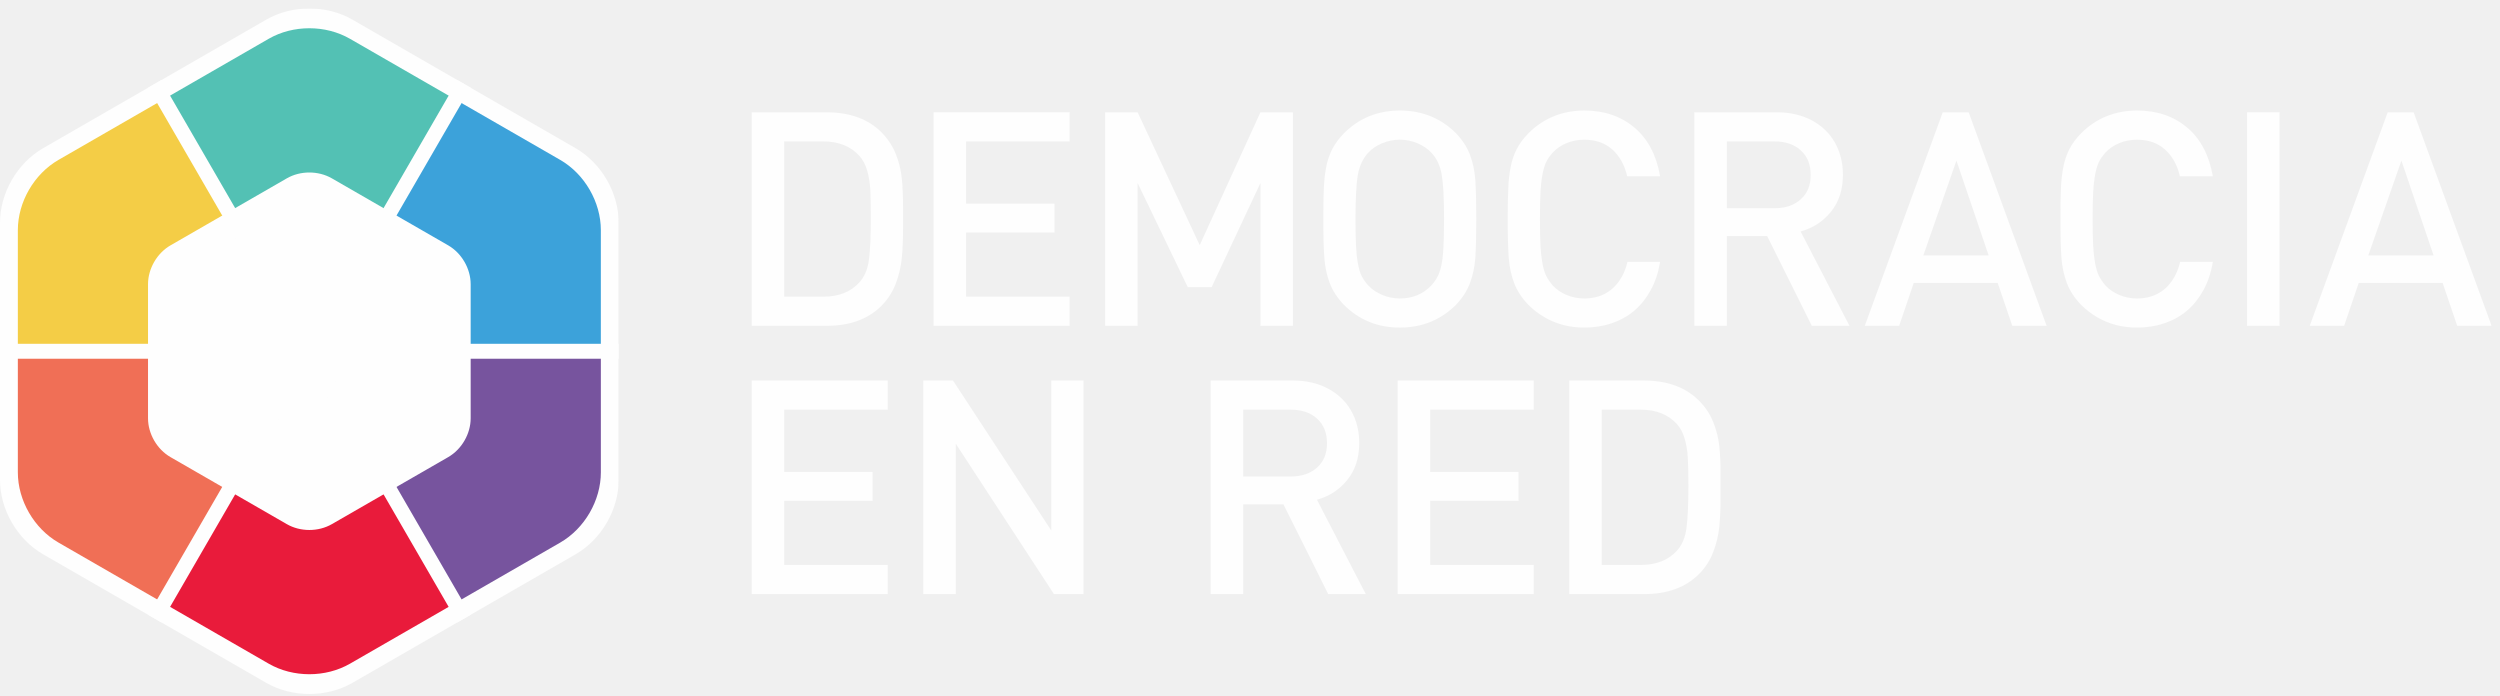
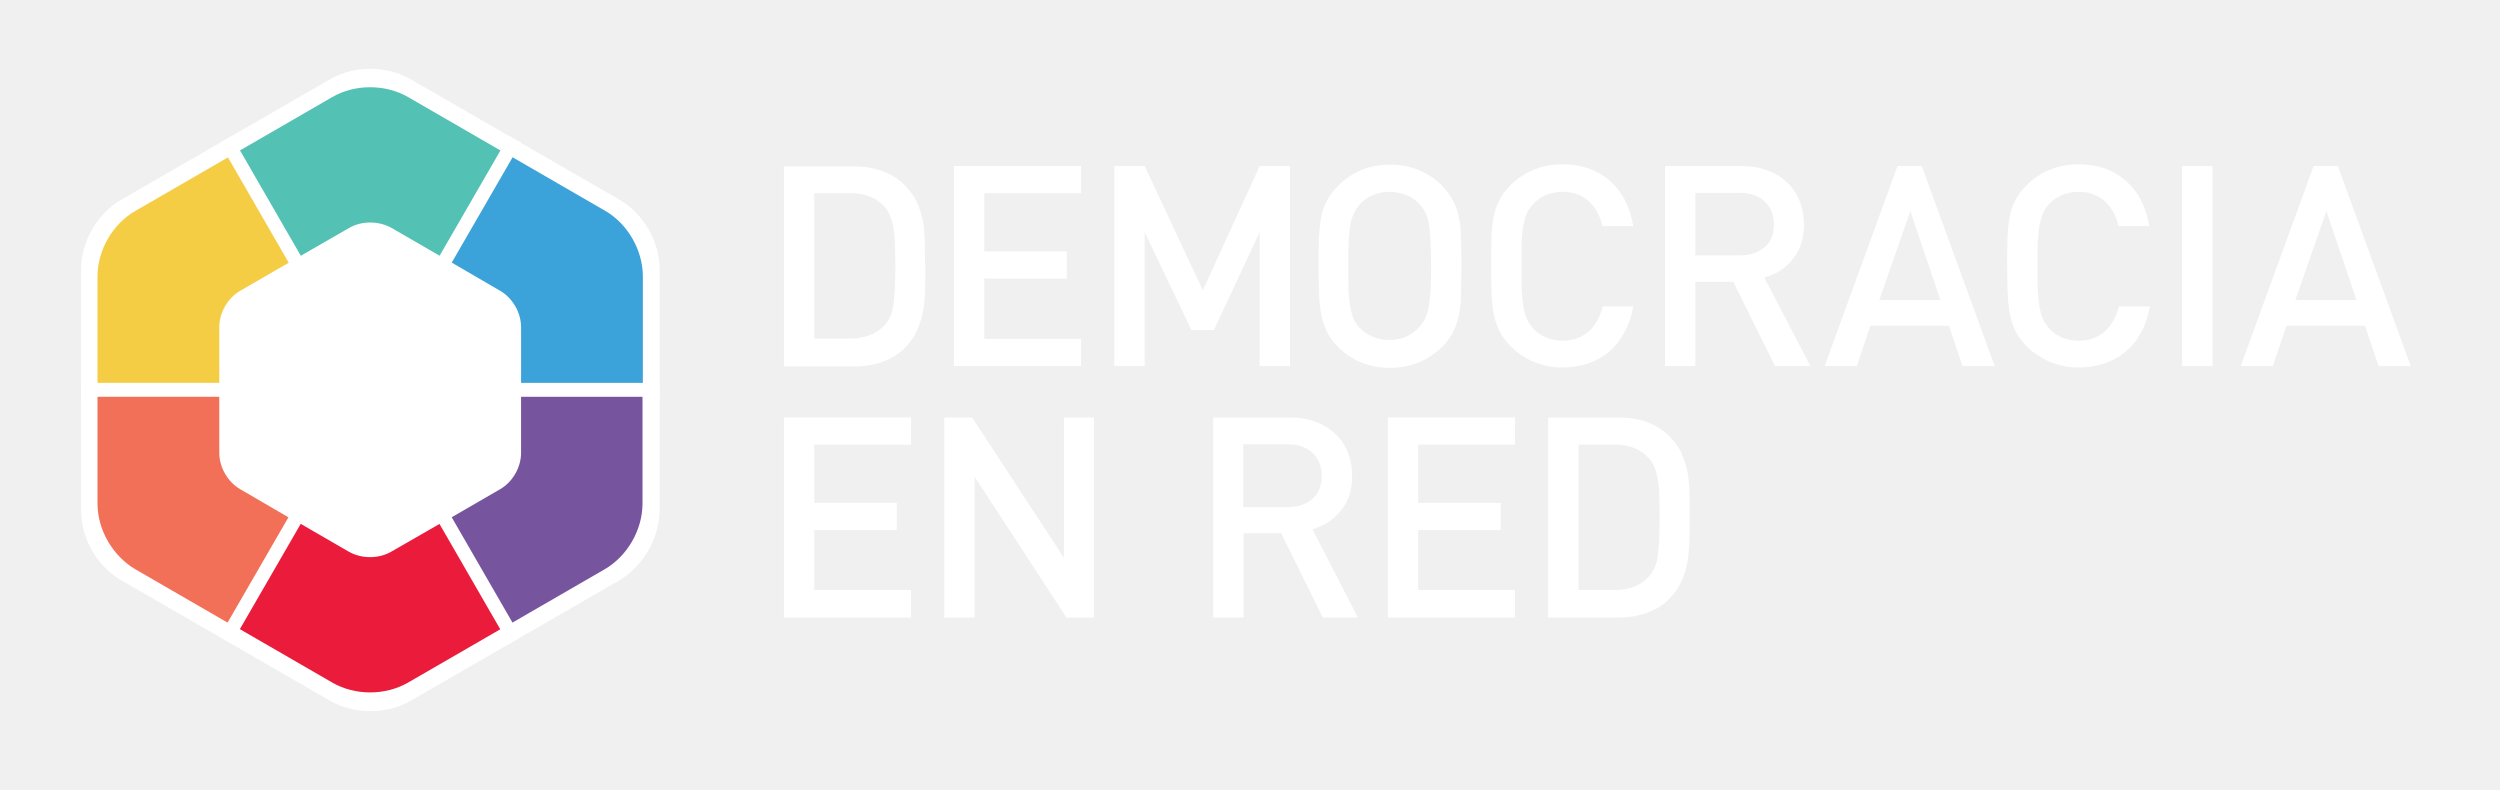
- <svg xmlns="http://www.w3.org/2000/svg" xmlns:xlink="http://www.w3.org/1999/xlink" width="212px" height="59px" viewBox="0 0 212 59" version="1.1">
-   <defs>
-     <polygon id="path-1" points="0 0.149 52.465 0.149 52.465 58.28 0 58.28" />
-     <polygon id="path-3" points="0 58.851 211.287 58.851 211.287 0.719 0 0.719" />
-   </defs>
-   <g id="Page-1" stroke="none" stroke-width="1" fill="none" fill-rule="evenodd">
-     <g id="Desktop-HD-Copy" transform="translate(-72, -21)">
-       <g id="Page-1" transform="translate(72, 21)">
-         <g id="Group-3" transform="translate(0, 0.570501)">
-           <mask id="mask-2" fill="white">
-             <use xlink:href="#path-1" />
-           </mask>
-           <g id="Clip-2" />
-           <path d="M48.807,46.435 L29.891,57.332 C27.695,58.596 24.772,58.597 22.575,57.332 L3.66,46.435 C1.464,45.17 0,42.643 0,40.114 L0,18.32 C0,15.788 1.463,13.261 3.659,11.995 L22.575,1.099 C24.772,-0.168 27.695,-0.168 29.891,1.099 L48.807,11.995 C51.003,13.26 52.465,15.79 52.465,18.319 L52.465,40.114 C52.465,42.643 51.003,45.17 48.807,46.435" id="Fill-1" fill="#FEFEFE" mask="url(#mask-2)" />
-         </g>
-         <path d="M76.578,18.452 L76.578,19.362 C76.578,20.335 76.542,21.189 76.468,21.917 C76.395,22.646 76.223,23.363 75.956,24.067 C75.684,24.768 75.281,25.393 74.752,25.93 C73.618,27.063 72.06,27.63 70.079,27.63 L63.745,27.63 L63.745,9.523 L70.079,9.523 C72.06,9.523 73.618,10.089 74.752,11.223 C75.281,11.763 75.684,12.365 75.956,13.038 C76.223,13.706 76.395,14.391 76.468,15.086 C76.542,15.783 76.578,16.597 76.578,17.535 L76.578,18.452 Z M73.847,18.459 C73.847,17.418 73.828,16.613 73.798,16.044 C73.762,15.478 73.675,14.947 73.533,14.45 C73.385,13.955 73.169,13.547 72.88,13.222 C72.138,12.404 71.116,11.992 69.816,11.992 L66.502,11.992 L66.502,25.159 L69.816,25.159 C71.125,25.159 72.148,24.754 72.88,23.942 C73.308,23.474 73.58,22.833 73.687,22.022 C73.793,21.209 73.847,20.024 73.847,18.459 L73.847,18.459 Z" id="Fill-4" fill="#FEFEFE" />
-         <polygon id="Fill-6" fill="#FEFEFE" points="90.704 27.629 79.168 27.629 79.168 9.523 90.704 9.523 90.704 11.993 81.925 11.993 81.925 17.271 89.419 17.271 89.419 19.721 81.925 19.721 81.925 25.159 90.704 25.159" />
-         <polygon id="Fill-8" fill="#FEFEFE" points="109.64 27.629 106.885 27.629 106.885 15.522 102.747 24.351 100.722 24.351 96.471 15.522 96.471 27.629 93.716 27.629 93.716 9.523 96.471 9.523 101.735 20.79 106.885 9.523 109.64 9.523" />
-         <path d="M125.187,18.57 C125.187,20.004 125.16,21.096 125.108,21.854 C125.054,22.612 124.907,23.322 124.659,23.988 C124.411,24.654 124.017,25.274 123.47,25.845 C122.173,27.132 120.59,27.779 118.71,27.779 C116.83,27.779 115.251,27.137 113.972,25.856 C113.41,25.275 113.009,24.656 112.763,24.004 C112.513,23.351 112.362,22.64 112.305,21.875 C112.247,21.109 112.216,20.009 112.216,18.576 C112.216,17.477 112.231,16.602 112.262,15.956 C112.289,15.309 112.357,14.719 112.458,14.181 C112.558,13.642 112.729,13.138 112.962,12.672 C113.2,12.2 113.536,11.749 113.972,11.299 C115.251,10.014 116.83,9.373 118.71,9.373 C120.59,9.373 122.173,10.014 123.47,11.299 C124.022,11.876 124.42,12.495 124.664,13.155 C124.908,13.811 125.054,14.521 125.108,15.283 C125.16,16.043 125.187,17.139 125.187,18.57 M122.456,18.576 C122.456,16.776 122.386,15.51 122.251,14.771 C122.114,14.037 121.831,13.434 121.391,12.961 C121.078,12.621 120.679,12.351 120.2,12.148 C119.72,11.946 119.22,11.845 118.71,11.845 C118.19,11.845 117.691,11.946 117.207,12.148 C116.723,12.351 116.326,12.621 116.013,12.961 C115.576,13.447 115.29,14.056 115.154,14.782 C115.018,15.512 114.948,16.776 114.948,18.576 C114.948,19.534 114.965,20.303 114.99,20.878 C115.02,21.45 115.075,21.952 115.16,22.384 C115.241,22.813 115.343,23.149 115.457,23.386 C115.573,23.63 115.755,23.893 116.013,24.193 C116.342,24.543 116.745,24.814 117.217,25.012 C117.691,25.211 118.19,25.309 118.71,25.309 C119.797,25.309 120.692,24.935 121.391,24.193 C121.688,23.869 121.914,23.502 122.065,23.09 C122.218,22.674 122.324,22.112 122.376,21.404 C122.428,20.692 122.456,19.75 122.456,18.576" id="Fill-10" fill="#FEFEFE" />
-         <path d="M140.776,22.209 C140.631,23.104 140.368,23.903 139.98,24.603 C139.595,25.302 139.127,25.89 138.572,26.357 C138.015,26.826 137.372,27.178 136.654,27.42 C135.933,27.662 135.166,27.778 134.349,27.778 C133.722,27.778 133.128,27.707 132.573,27.562 C132.015,27.416 131.482,27.198 130.97,26.899 C130.46,26.6 130.006,26.253 129.612,25.855 C129.05,25.276 128.648,24.656 128.401,24.004 C128.153,23.35 127.999,22.64 127.943,21.875 C127.884,21.109 127.854,20.009 127.854,18.576 C127.854,17.477 127.872,16.602 127.902,15.957 C127.928,15.309 127.995,14.719 128.1,14.181 C128.201,13.642 128.369,13.138 128.605,12.671 C128.84,12.201 129.174,11.748 129.612,11.299 C130.236,10.67 130.952,10.191 131.753,9.862 C132.547,9.538 133.415,9.373 134.349,9.373 C136.033,9.373 137.451,9.852 138.595,10.816 C139.739,11.776 140.465,13.155 140.776,14.946 L137.984,14.946 C137.768,13.997 137.35,13.241 136.729,12.681 C136.104,12.123 135.313,11.848 134.349,11.848 C133.818,11.848 133.323,11.94 132.856,12.132 C132.392,12.322 131.998,12.587 131.678,12.936 C131.436,13.201 131.25,13.467 131.12,13.735 C130.988,14.005 130.881,14.361 130.799,14.804 C130.718,15.242 130.66,15.739 130.632,16.296 C130.603,16.851 130.588,17.611 130.588,18.576 C130.588,19.533 130.603,20.29 130.632,20.837 C130.66,21.388 130.718,21.89 130.799,22.336 C130.881,22.781 130.988,23.129 131.12,23.394 C131.25,23.653 131.436,23.93 131.678,24.216 C131.998,24.556 132.392,24.823 132.856,25.017 C133.323,25.211 133.818,25.31 134.349,25.31 C134.995,25.31 135.569,25.18 136.068,24.925 C136.559,24.67 136.974,24.305 137.302,23.832 C137.635,23.362 137.867,22.821 138.009,22.209 L140.776,22.209 Z" id="Fill-12" fill="#FEFEFE" />
-         <path d="M156.836,27.629 L153.643,27.629 L149.854,20.017 L146.436,20.017 L146.436,27.629 L143.678,27.629 L143.678,9.523 L150.684,9.523 C151.791,9.523 152.771,9.75 153.624,10.198 C154.481,10.652 155.134,11.277 155.592,12.077 C156.047,12.878 156.28,13.793 156.28,14.821 C156.28,16.059 155.949,17.101 155.283,17.934 C154.621,18.766 153.758,19.331 152.691,19.629 L156.836,27.629 Z M153.546,14.847 C153.546,13.96 153.27,13.262 152.712,12.757 C152.156,12.245 151.411,11.993 150.479,11.993 L146.436,11.993 L146.436,17.658 L150.479,17.658 C151.404,17.658 152.146,17.407 152.705,16.901 C153.267,16.398 153.546,15.713 153.546,14.847 L153.546,14.847 Z" id="Fill-14" fill="#FEFEFE" />
-         <path d="M173.553,27.629 L170.64,27.629 L169.404,23.992 L162.286,23.992 L161.048,27.629 L158.134,27.629 L164.744,9.523 L166.944,9.523 L173.553,27.629 Z M168.636,21.657 L165.906,13.62 L163.099,21.657 L168.636,21.657 Z" id="Fill-16" fill="#FEFEFE" />
-         <path d="M187.648,22.209 C187.501,23.104 187.236,23.903 186.852,24.603 C186.465,25.302 185.998,25.89 185.44,26.357 C184.884,26.826 184.241,27.178 183.522,27.42 C182.802,27.662 182.032,27.778 181.216,27.778 C180.591,27.778 179.998,27.707 179.443,27.562 C178.886,27.416 178.351,27.198 177.839,26.899 C177.33,26.6 176.875,26.253 176.482,25.855 C175.921,25.276 175.515,24.656 175.269,24.004 C175.022,23.35 174.869,22.64 174.81,21.875 C174.753,21.109 174.725,20.009 174.725,18.576 C174.725,17.477 174.74,16.602 174.768,15.957 C174.794,15.309 174.864,14.719 174.967,14.181 C175.069,13.642 175.239,13.138 175.471,12.671 C175.707,12.201 176.042,11.748 176.482,11.299 C177.108,10.67 177.818,10.191 178.622,9.862 C179.418,9.538 180.284,9.373 181.216,9.373 C182.907,9.373 184.324,9.852 185.466,10.816 C186.608,11.776 187.332,13.155 187.648,14.946 L184.853,14.946 C184.636,13.997 184.22,13.241 183.595,12.681 C182.974,12.123 182.184,11.848 181.216,11.848 C180.689,11.848 180.192,11.94 179.727,12.132 C179.262,12.322 178.87,12.587 178.546,12.936 C178.305,13.201 178.122,13.467 177.989,13.735 C177.859,14.005 177.752,14.361 177.667,14.804 C177.586,15.242 177.529,15.739 177.5,16.296 C177.469,16.851 177.457,17.611 177.457,18.576 C177.457,19.533 177.469,20.29 177.5,20.837 C177.529,21.388 177.586,21.89 177.667,22.336 C177.752,22.781 177.859,23.129 177.989,23.394 C178.122,23.653 178.305,23.93 178.546,24.216 C178.87,24.556 179.262,24.823 179.727,25.017 C180.192,25.211 180.689,25.31 181.216,25.31 C181.868,25.31 182.44,25.18 182.935,24.925 C183.43,24.67 183.843,24.305 184.171,23.832 C184.502,23.362 184.736,22.821 184.877,22.209 L187.648,22.209 Z" id="Fill-18" fill="#FEFEFE" />
-         <mask id="mask-4" fill="white">
-           <use xlink:href="#path-3" />
-         </mask>
-         <g id="Clip-21" />
-         <polygon id="Fill-20" fill="#FEFEFE" mask="url(#mask-4)" points="190.55 27.629 193.306 27.629 193.306 9.523 190.55 9.523" />
-         <path d="M211.287,27.629 L208.371,27.629 L207.136,23.992 L200.02,23.992 L198.782,27.629 L195.865,27.629 L202.476,9.523 L204.677,9.523 L211.287,27.629 Z M206.367,21.657 L203.64,13.62 L200.832,21.657 L206.367,21.657 Z" id="Fill-22" fill="#FEFEFE" mask="url(#mask-4)" />
-         <polygon id="Fill-23" fill="#FEFEFE" mask="url(#mask-4)" points="75.28 50.379 63.745 50.379 63.745 32.271 75.28 32.271 75.28 34.742 66.502 34.742 66.502 40.021 73.994 40.021 73.994 42.467 66.502 42.467 66.502 47.905 75.28 47.905" />
-         <polygon id="Fill-24" fill="#FEFEFE" mask="url(#mask-4)" points="91.883 50.379 89.375 50.379 81.054 37.634 81.054 50.379 78.294 50.379 78.294 32.271 80.815 32.271 89.15 44.991 89.15 32.271 91.883 32.271" />
-         <path d="M115.818,50.379 L112.631,50.379 L108.833,42.766 L105.422,42.766 L105.422,50.379 L102.664,50.379 L102.664,32.271 L109.667,32.271 C110.771,32.271 111.752,32.495 112.605,32.948 C113.46,33.401 114.116,34.026 114.576,34.827 C115.031,35.623 115.263,36.54 115.263,37.569 C115.263,38.811 114.932,39.848 114.267,40.679 C113.602,41.515 112.737,42.082 111.677,42.378 L115.818,50.379 Z M112.53,37.594 C112.53,36.709 112.253,36.012 111.693,35.505 C111.139,34.996 110.396,34.742 109.465,34.742 L105.422,34.742 L105.422,40.406 L109.465,40.406 C110.385,40.406 111.127,40.153 111.687,39.651 C112.248,39.146 112.53,38.463 112.53,37.594 L112.53,37.594 Z" id="Fill-25" fill="#FEFEFE" mask="url(#mask-4)" />
-         <polygon id="Fill-26" fill="#FEFEFE" mask="url(#mask-4)" points="130.061 50.379 118.524 50.379 118.524 32.271 130.061 32.271 130.061 34.742 121.279 34.742 121.279 40.021 128.773 40.021 128.773 42.467 121.279 42.467 121.279 47.905 130.061 47.905" />
-         <path d="M145.904,41.201 L145.904,42.106 C145.904,43.085 145.87,43.937 145.798,44.666 C145.723,45.394 145.551,46.112 145.28,46.815 C145.014,47.518 144.611,48.142 144.073,48.679 C142.946,49.814 141.39,50.379 139.412,50.379 L133.071,50.379 L133.071,32.271 L139.412,32.271 C141.39,32.271 142.946,32.84 144.073,33.974 C144.611,34.511 145.014,35.113 145.28,35.786 C145.551,36.459 145.723,37.139 145.798,37.835 C145.87,38.529 145.904,39.344 145.904,40.284 L145.904,41.201 Z M143.175,41.208 C143.175,40.164 143.158,39.358 143.125,38.793 C143.093,38.227 143.005,37.697 142.861,37.199 C142.716,36.703 142.499,36.293 142.212,35.97 C141.47,35.152 140.447,34.741 139.144,34.741 L135.827,34.741 L135.827,47.906 L139.144,47.906 C140.455,47.906 141.475,47.503 142.212,46.69 C142.638,46.219 142.909,45.579 143.016,44.77 C143.123,43.96 143.175,42.771 143.175,41.208 L143.175,41.208 Z" id="Fill-27" fill="#FEFEFE" mask="url(#mask-4)" />
-         <path d="M12.552,24.103 C12.552,22.783 13.315,21.465 14.46,20.805 L19.393,17.963 L13.873,8.424 L4.96,13.559 C2.891,14.751 1.513,17.132 1.513,19.517 L1.513,29.786 L12.552,29.785 L12.552,24.103 Z" id="Fill-28" fill="#F4CD46" mask="url(#mask-4)" />
-         <path d="M24.325,15.122 C25.471,14.463 26.995,14.464 28.141,15.123 L33.072,17.964 L38.592,8.424 L29.68,3.291 C27.611,2.098 24.855,2.097 22.786,3.289 L13.873,8.424 L19.393,17.963 L24.325,15.122 Z" id="Fill-29" fill="#53C1B4" mask="url(#mask-4)" />
-         <path d="M38.005,20.805 C39.149,21.464 39.913,22.783 39.913,24.103 L39.913,29.785 L50.952,29.784 L50.952,19.517 C50.952,17.133 49.573,14.749 47.505,13.559 L38.592,8.424 L33.073,17.964 L38.005,20.805 Z" id="Fill-30" fill="#3CA2DA" mask="url(#mask-4)" />
-         <path d="M14.46,38.764 C13.315,38.105 12.552,36.788 12.552,35.468 L12.552,29.786 L1.513,29.786 L1.513,40.054 C1.513,42.439 2.892,44.82 4.961,46.011 L13.874,51.146 L19.393,41.606 L14.46,38.764 Z" id="Fill-31" fill="#F06F56" mask="url(#mask-4)" />
-         <path d="M28.14,44.448 C26.995,45.108 25.47,45.108 24.324,44.448 L19.393,41.607 L13.874,51.146 L22.786,56.28 C24.856,57.473 27.61,57.472 29.68,56.28 L38.593,51.147 L33.073,41.607 L28.14,44.448 Z" id="Fill-32" fill="#E91B3B" mask="url(#mask-4)" />
-         <path d="M39.913,29.785 L39.913,35.469 C39.913,36.788 39.15,38.105 38.005,38.765 L33.072,41.607 L38.592,51.146 L47.504,46.012 C49.574,44.82 50.953,42.439 50.953,40.054 L50.953,29.784 L39.913,29.785 Z" id="Fill-33" fill="#77549E" mask="url(#mask-4)" />
-         <polygon id="Fill-34" fill="#FEFEFE" mask="url(#mask-4)" points="52.466 29.154 52.465 30.418 -0 30.418 -0 29.153" />
-         <polygon id="Fill-35" fill="#FEFEFE" mask="url(#mask-4)" points="38.802 6.801 39.899 7.433 13.666 52.771 12.568 52.138" />
-         <polygon id="Fill-36" fill="#FEFEFE" mask="url(#mask-4)" points="12.569 7.433 13.666 6.801 39.899 52.138 38.802 52.77" />
+ <svg xmlns="http://www.w3.org/2000/svg" version="1.1" id="Layer_1" x="0px" y="0px" viewBox="0 0 700 221" style="enable-background:new 0 0 700 221;" xml:space="preserve">
+   <style type="text/css">
+     .st0{fill-rule:evenodd;clip-rule:evenodd;fill:#FFFFFF;}
+     .st1{fill:#FFFFFF;}
+     .st2{fill:#F4CD45;}
+     .st3{fill:#53C1B4;}
+     .st4{fill:#3CA2DA;}
+     .st5{fill:#F27057;}
+     .st6{fill:#EA1B3B;}
+     .st7{fill:#77549E;}
+ </style>
+   <g>
+     <path class="st0" d="M173.4,162.5L115,196.2c-6.8,3.9-15.8,3.9-22.6,0L34,162.5c-6.8-3.9-11.3-11.7-11.3-19.6V75.5         c0-7.8,4.5-15.7,11.3-19.6l58.4-33.7c6.8-3.9,15.8-3.9,22.6,0l58.4,33.7c6.8,3.9,11.3,11.7,11.3,19.6v67.4         C184.6,150.7,180.1,158.5,173.4,162.5" />
+     <g>
+       <g>
+         <path class="st1" d="M250.7,74.1c0-3.2-0.1-5.7-0.2-7.5c-0.1-1.8-0.4-3.4-0.8-4.9c-0.5-1.5-1.1-2.8-2-3.8                 c-2.3-2.5-5.4-3.8-9.5-3.8H228v40.7h10.2c4,0,7.2-1.3,9.5-3.8c1.3-1.4,2.2-3.4,2.5-5.9C250.5,82.6,250.7,79,250.7,74.1                  M259.1,74.1v2.8c0,3-0.1,5.7-0.3,7.9c-0.2,2.3-0.8,4.5-1.6,6.7c-0.8,2.2-2.1,4.1-3.7,5.8c-3.5,3.5-8.3,5.3-14.4,5.3h-19.6v-56                 H239c6.1,0,10.9,1.8,14.4,5.3c1.6,1.7,2.9,3.5,3.7,5.6c0.8,2.1,1.4,4.2,1.6,6.3c0.2,2.2,0.3,4.7,0.3,7.6V74.1z" />
+         <polygon class="st1" points="302.7,102.5 267.1,102.5 267.1,46.5 302.7,46.5 302.7,54.1 275.6,54.1 275.6,70.4 298.7,70.4                  298.7,78 275.6,78 275.6,94.9 302.7,94.9             " />
+         <polygon class="st1" points="361.2,102.5 352.7,102.5 352.7,65 339.9,92.4 333.6,92.4 320.5,65 320.5,102.5 312,102.5 312,46.5                  320.5,46.5 336.8,81.3 352.7,46.5 361.2,46.5             " />
+         <path class="st1" d="M400.7,74.5c0-5.6-0.2-9.5-0.6-11.8c-0.4-2.3-1.3-4.1-2.7-5.6c-1-1.1-2.2-1.9-3.7-2.5                 c-1.5-0.6-3-0.9-4.6-0.9c-1.6,0-3.1,0.3-4.6,0.9c-1.5,0.6-2.7,1.5-3.7,2.5c-1.3,1.5-2.2,3.4-2.7,5.6c-0.4,2.3-0.6,6.2-0.6,11.7                 c0,3,0.1,5.3,0.1,7.1c0.1,1.8,0.3,3.3,0.5,4.7c0.3,1.3,0.6,2.4,0.9,3.1c0.4,0.8,0.9,1.6,1.7,2.5c1,1.1,2.3,1.9,3.7,2.5                 c1.5,0.6,3,0.9,4.6,0.9c3.4,0,6.1-1.2,8.3-3.5c0.9-1,1.6-2.1,2.1-3.4c0.5-1.3,0.8-3,1-5.2C400.7,81,400.7,78.1,400.7,74.5                  M409.2,74.5c0,4.4-0.1,7.8-0.2,10.2c-0.2,2.3-0.6,4.5-1.4,6.6c-0.8,2.1-2,4-3.7,5.7c-4,4-8.9,6-14.7,6s-10.7-2-14.6-5.9                 c-1.7-1.8-3-3.7-3.7-5.7c-0.8-2-1.2-4.2-1.4-6.6c-0.2-2.4-0.3-5.8-0.3-10.2c0-3.4,0-6.1,0.1-8.1c0.1-2,0.3-3.8,0.6-5.5                 c0.3-1.7,0.8-3.2,1.6-4.7c0.7-1.5,1.8-2.9,3.1-4.2c3.9-4,8.8-6,14.6-6s10.7,2,14.7,6c1.7,1.8,2.9,3.7,3.7,5.7                 c0.8,2,1.2,4.2,1.4,6.6C409.1,66.6,409.2,70,409.2,74.5" />
+         <path class="st1" d="M457.3,85.7c-0.4,2.8-1.3,5.2-2.5,7.4c-1.2,2.2-2.6,4-4.3,5.4c-1.7,1.5-3.7,2.5-5.9,3.3                 c-2.2,0.7-4.6,1.1-7.1,1.1c-1.9,0-3.8-0.2-5.5-0.7c-1.7-0.5-3.4-1.1-4.9-2.1c-1.6-0.9-3-2-4.2-3.2c-1.7-1.8-3-3.7-3.7-5.7                 c-0.8-2-1.2-4.2-1.4-6.6c-0.2-2.4-0.3-5.8-0.3-10.2c0-3.4,0.1-6.1,0.1-8.1c0.1-2,0.3-3.8,0.6-5.5c0.3-1.7,0.8-3.2,1.6-4.7                 c0.7-1.5,1.8-2.9,3.1-4.2c1.9-1.9,4.1-3.4,6.6-4.4c2.5-1,5.1-1.5,8-1.5c5.2,0,9.6,1.5,13.1,4.5c3.5,3,5.8,7.2,6.7,12.8h-8.6                 c-0.7-2.9-2-5.3-3.9-7c-1.9-1.7-4.4-2.6-7.3-2.6c-1.6,0-3.2,0.3-4.6,0.9c-1.4,0.6-2.6,1.4-3.6,2.5c-0.7,0.8-1.3,1.6-1.7,2.5                 c-0.4,0.8-0.7,1.9-1,3.3c-0.3,1.4-0.4,2.9-0.5,4.6c-0.1,1.7-0.1,4.1-0.1,7.1c0,3,0,5.3,0.1,7c0.1,1.7,0.3,3.3,0.5,4.6                 c0.3,1.4,0.6,2.5,1,3.3c0.4,0.8,1,1.7,1.7,2.5c1,1.1,2.2,1.9,3.6,2.5c1.4,0.6,3,0.9,4.6,0.9c2,0,3.8-0.4,5.3-1.2                 c1.5-0.8,2.8-1.9,3.8-3.4c1-1.5,1.7-3.1,2.2-5H457.3z" />
+         <path class="st1" d="M496.7,62.9c0-2.7-0.9-4.9-2.6-6.5c-1.7-1.6-4-2.4-6.9-2.4h-12.5v17.5h12.5c2.9,0,5.1-0.8,6.9-2.3                 C495.9,67.7,496.7,65.6,496.7,62.9 M506.9,102.5H497l-11.7-23.6h-10.6v23.6h-8.5v-56h21.6c3.4,0,6.4,0.7,9.1,2.1                 c2.6,1.4,4.7,3.3,6.1,5.8c1.4,2.5,2.1,5.3,2.1,8.5c0,3.8-1,7.1-3.1,9.6c-2,2.6-4.7,4.3-8,5.2L506.9,102.5z" />
+         <path class="st1" d="M543.3,84l-8.4-24.9L526.2,84H543.3z M558.5,102.5h-9l-3.8-11.3h-22l-3.8,11.3h-9l20.4-56h6.8L558.5,102.5z" />
+         <path class="st1" d="M602,85.7c-0.5,2.8-1.3,5.2-2.5,7.4c-1.2,2.2-2.6,4-4.4,5.4c-1.7,1.5-3.7,2.5-5.9,3.3                 c-2.2,0.7-4.6,1.1-7.1,1.1c-1.9,0-3.8-0.2-5.5-0.7c-1.7-0.5-3.4-1.1-5-2.1c-1.6-0.9-3-2-4.2-3.2c-1.7-1.8-3-3.7-3.7-5.7                 c-0.8-2-1.2-4.2-1.4-6.6c-0.2-2.4-0.3-5.8-0.3-10.2c0-3.4,0-6.1,0.1-8.1c0.1-2,0.3-3.8,0.6-5.5c0.3-1.7,0.8-3.2,1.6-4.7                 c0.7-1.5,1.8-2.9,3.1-4.2c1.9-1.9,4.1-3.4,6.6-4.4c2.5-1,5.1-1.5,8-1.5c5.2,0,9.6,1.5,13.1,4.5c3.5,3,5.8,7.2,6.7,12.8h-8.6                 c-0.7-2.9-2-5.3-3.9-7c-1.9-1.7-4.4-2.6-7.3-2.6c-1.6,0-3.2,0.3-4.6,0.9c-1.4,0.6-2.6,1.4-3.6,2.5c-0.7,0.8-1.3,1.6-1.7,2.5                 c-0.4,0.8-0.7,1.9-1,3.3c-0.3,1.4-0.4,2.9-0.5,4.6c-0.1,1.7-0.1,4.1-0.1,7.1c0,3,0,5.3,0.1,7c0.1,1.7,0.3,3.3,0.5,4.6                 c0.3,1.4,0.6,2.5,1,3.3c0.4,0.8,1,1.7,1.7,2.5c1,1.1,2.2,1.9,3.6,2.5c1.4,0.6,3,0.9,4.6,0.9c2,0,3.8-0.4,5.3-1.2                 c1.5-0.8,2.8-1.9,3.8-3.4c1-1.5,1.7-3.1,2.2-5H602z" />
+         <rect x="611" y="46.5" class="st1" width="8.5" height="56" />
+         <path class="st1" d="M659.8,84l-8.4-24.9L642.7,84H659.8z M675,102.5h-9l-3.8-11.3h-22l-3.8,11.3h-9l20.4-56h6.8L675,102.5z" />
+         <polygon class="st1" points="255.1,172.9 219.5,172.9 219.5,116.9 255.1,116.9 255.1,124.5 228,124.5 228,140.8 251.1,140.8                  251.1,148.4 228,148.4 228,165.2 255.1,165.2             " />
+         <polygon class="st1" points="306.3,172.9 298.6,172.9 272.9,133.5 272.9,172.9 264.4,172.9 264.4,116.9 272.2,116.9 297.9,156.2                  297.9,116.9 306.3,116.9             " />
+         <path class="st1" d="M370.1,133.3c0-2.7-0.9-4.9-2.6-6.5c-1.7-1.6-4-2.4-6.9-2.4h-12.5V142h12.5c2.8,0,5.1-0.8,6.9-2.3                 C369.2,138.1,370.1,136,370.1,133.3 M380.2,172.9h-9.8l-11.7-23.6h-10.5v23.6h-8.5v-56h21.6c3.4,0,6.4,0.7,9.1,2.1                 c2.6,1.4,4.7,3.3,6.1,5.8c1.4,2.5,2.1,5.3,2.1,8.5c0,3.8-1,7.1-3.1,9.6c-2.1,2.6-4.7,4.3-8,5.3L380.2,172.9z" />
+         <polygon class="st1" points="424.2,172.9 388.6,172.9 388.6,116.9 424.2,116.9 424.2,124.5 397.1,124.5 397.1,140.8 420.2,140.8                  420.2,148.4 397.1,148.4 397.1,165.2 424.2,165.2             " />
+         <path class="st1" d="M464.7,144.5c0-3.2-0.1-5.7-0.2-7.5c-0.1-1.8-0.4-3.4-0.8-4.9c-0.4-1.5-1.1-2.8-2-3.8                 c-2.3-2.5-5.4-3.8-9.5-3.8H442v40.7h10.2c4,0,7.2-1.2,9.5-3.8c1.3-1.5,2.2-3.4,2.5-5.9C464.5,153,464.7,149.3,464.7,144.5                  M473.1,144.5v2.8c0,3-0.1,5.7-0.3,7.9c-0.2,2.3-0.8,4.5-1.6,6.6c-0.8,2.2-2.1,4.1-3.7,5.8c-3.5,3.5-8.3,5.3-14.4,5.3h-19.6v-56                 h19.6c6.1,0,10.9,1.8,14.4,5.3c1.7,1.7,2.9,3.5,3.7,5.6c0.8,2.1,1.4,4.2,1.6,6.3c0.2,2.1,0.3,4.7,0.3,7.6V144.5z" />
      </g>
    </g>
+     <g>
+       <path class="st2" d="M61.4,91.6c0-4.1,2.4-8.2,5.9-10.2l15.2-8.8l-17-29.5L38,59C31.6,62.6,27.3,70,27.3,77.4v31.8l34.1,0V91.6z" />
+       <path class="st3" d="M97.8,63.8c3.5-2,8.2-2,11.8,0l15.2,8.8l17-29.5l-27.5-15.9c-6.4-3.7-14.9-3.7-21.3,0L65.5,43.1l17,29.5             L97.8,63.8z" />
+       <path class="st4" d="M140,81.4c3.5,2,5.9,6.1,5.9,10.2v17.6l34.1,0V77.4c0-7.4-4.3-14.8-10.6-18.4l-27.5-15.9l-17,29.5L140,81.4z" />
+       <path class="st5" d="M67.3,137c-3.5-2-5.9-6.1-5.9-10.2v-17.6l-34.1,0v31.8c0,7.4,4.3,14.7,10.6,18.4l27.5,15.9l17-29.5L67.3,137z             " />
+       <path class="st6" d="M109.5,154.5c-3.5,2-8.2,2-11.8,0l-15.2-8.8l-17,29.5L93,191.1c6.4,3.7,14.9,3.7,21.3,0l27.5-15.9l-17-29.5             L109.5,154.5z" />
+       <path class="st7" d="M145.9,109.2v17.6c0,4.1-2.4,8.2-5.9,10.2l-15.2,8.8l17,29.5l27.5-15.9c6.4-3.7,10.6-11.1,10.6-18.4v-31.8             L145.9,109.2z" />
+     </g>
+     <rect x="22.7" y="107.2" class="st1" width="162" height="3.9" />
+     <rect x="22.7" y="107.2" transform="matrix(0.5004 -0.8658 0.8658 0.5004 -42.7314 144.2807)" class="st1" width="162" height="3.9" />
+     <rect x="101.7" y="28.2" transform="matrix(0.8661 -0.4998 0.4998 0.8661 -40.687 66.4249)" class="st1" width="3.9" height="162" />
  </g>
</svg>
